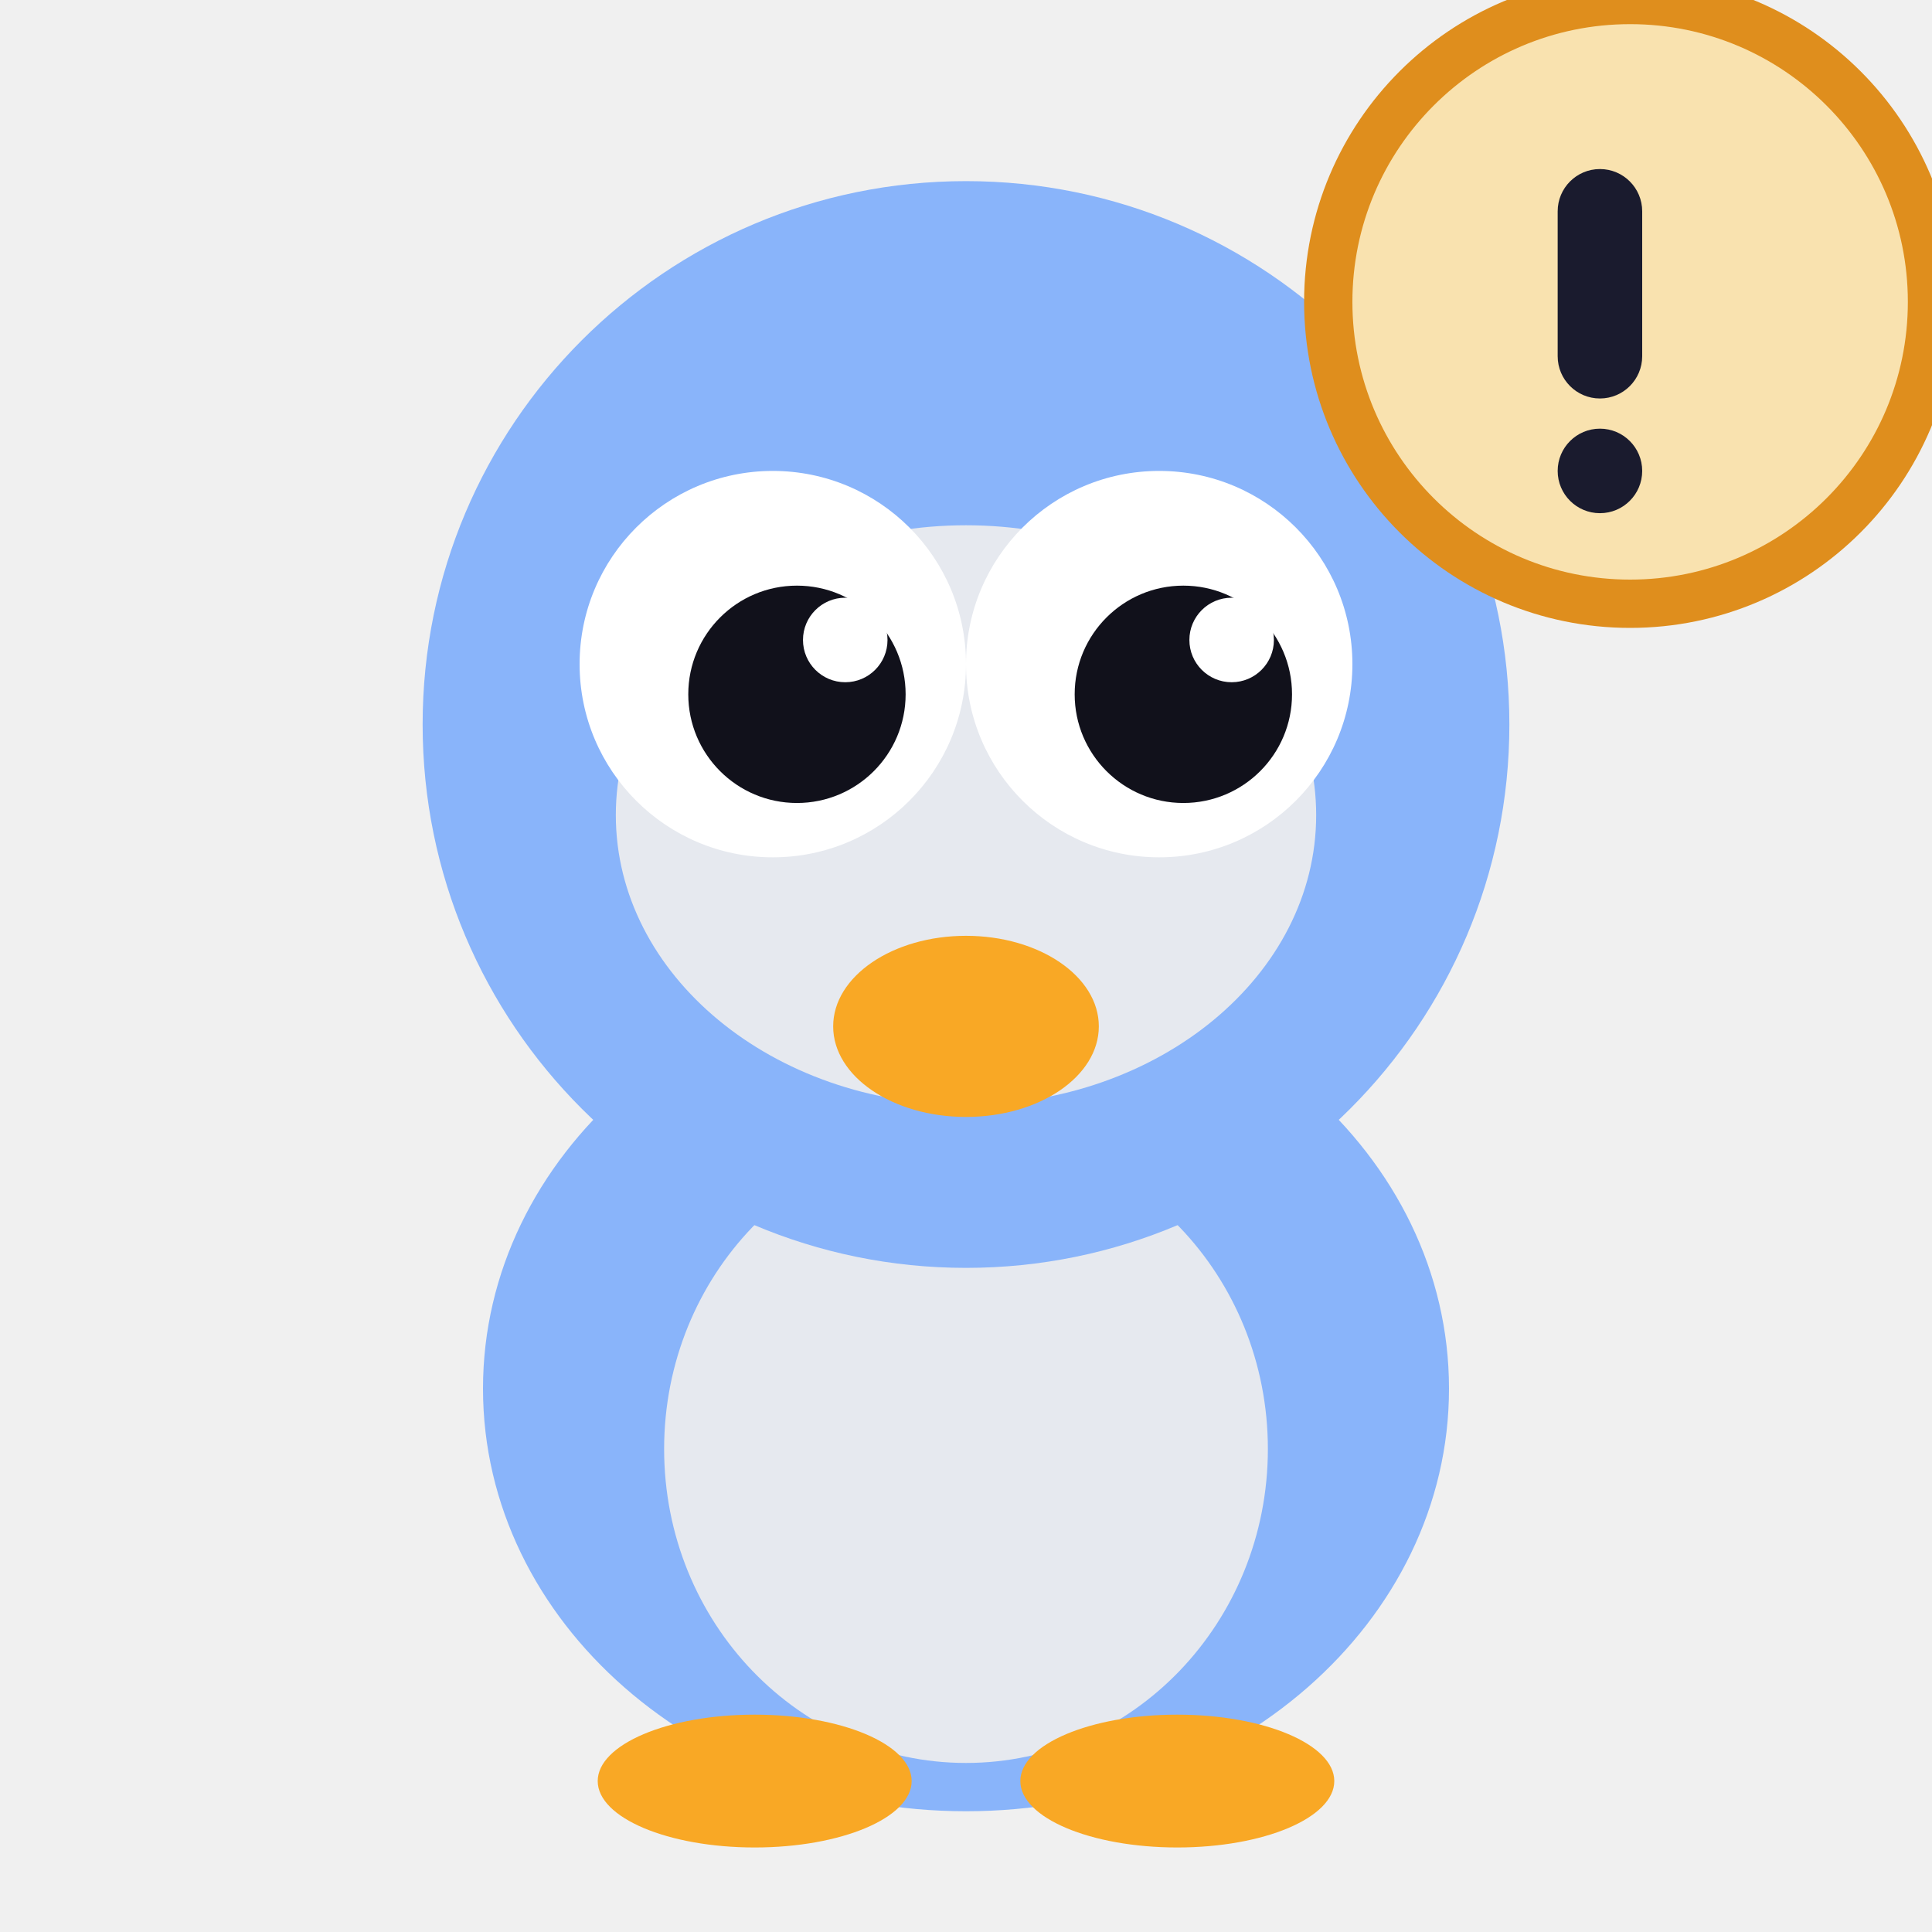
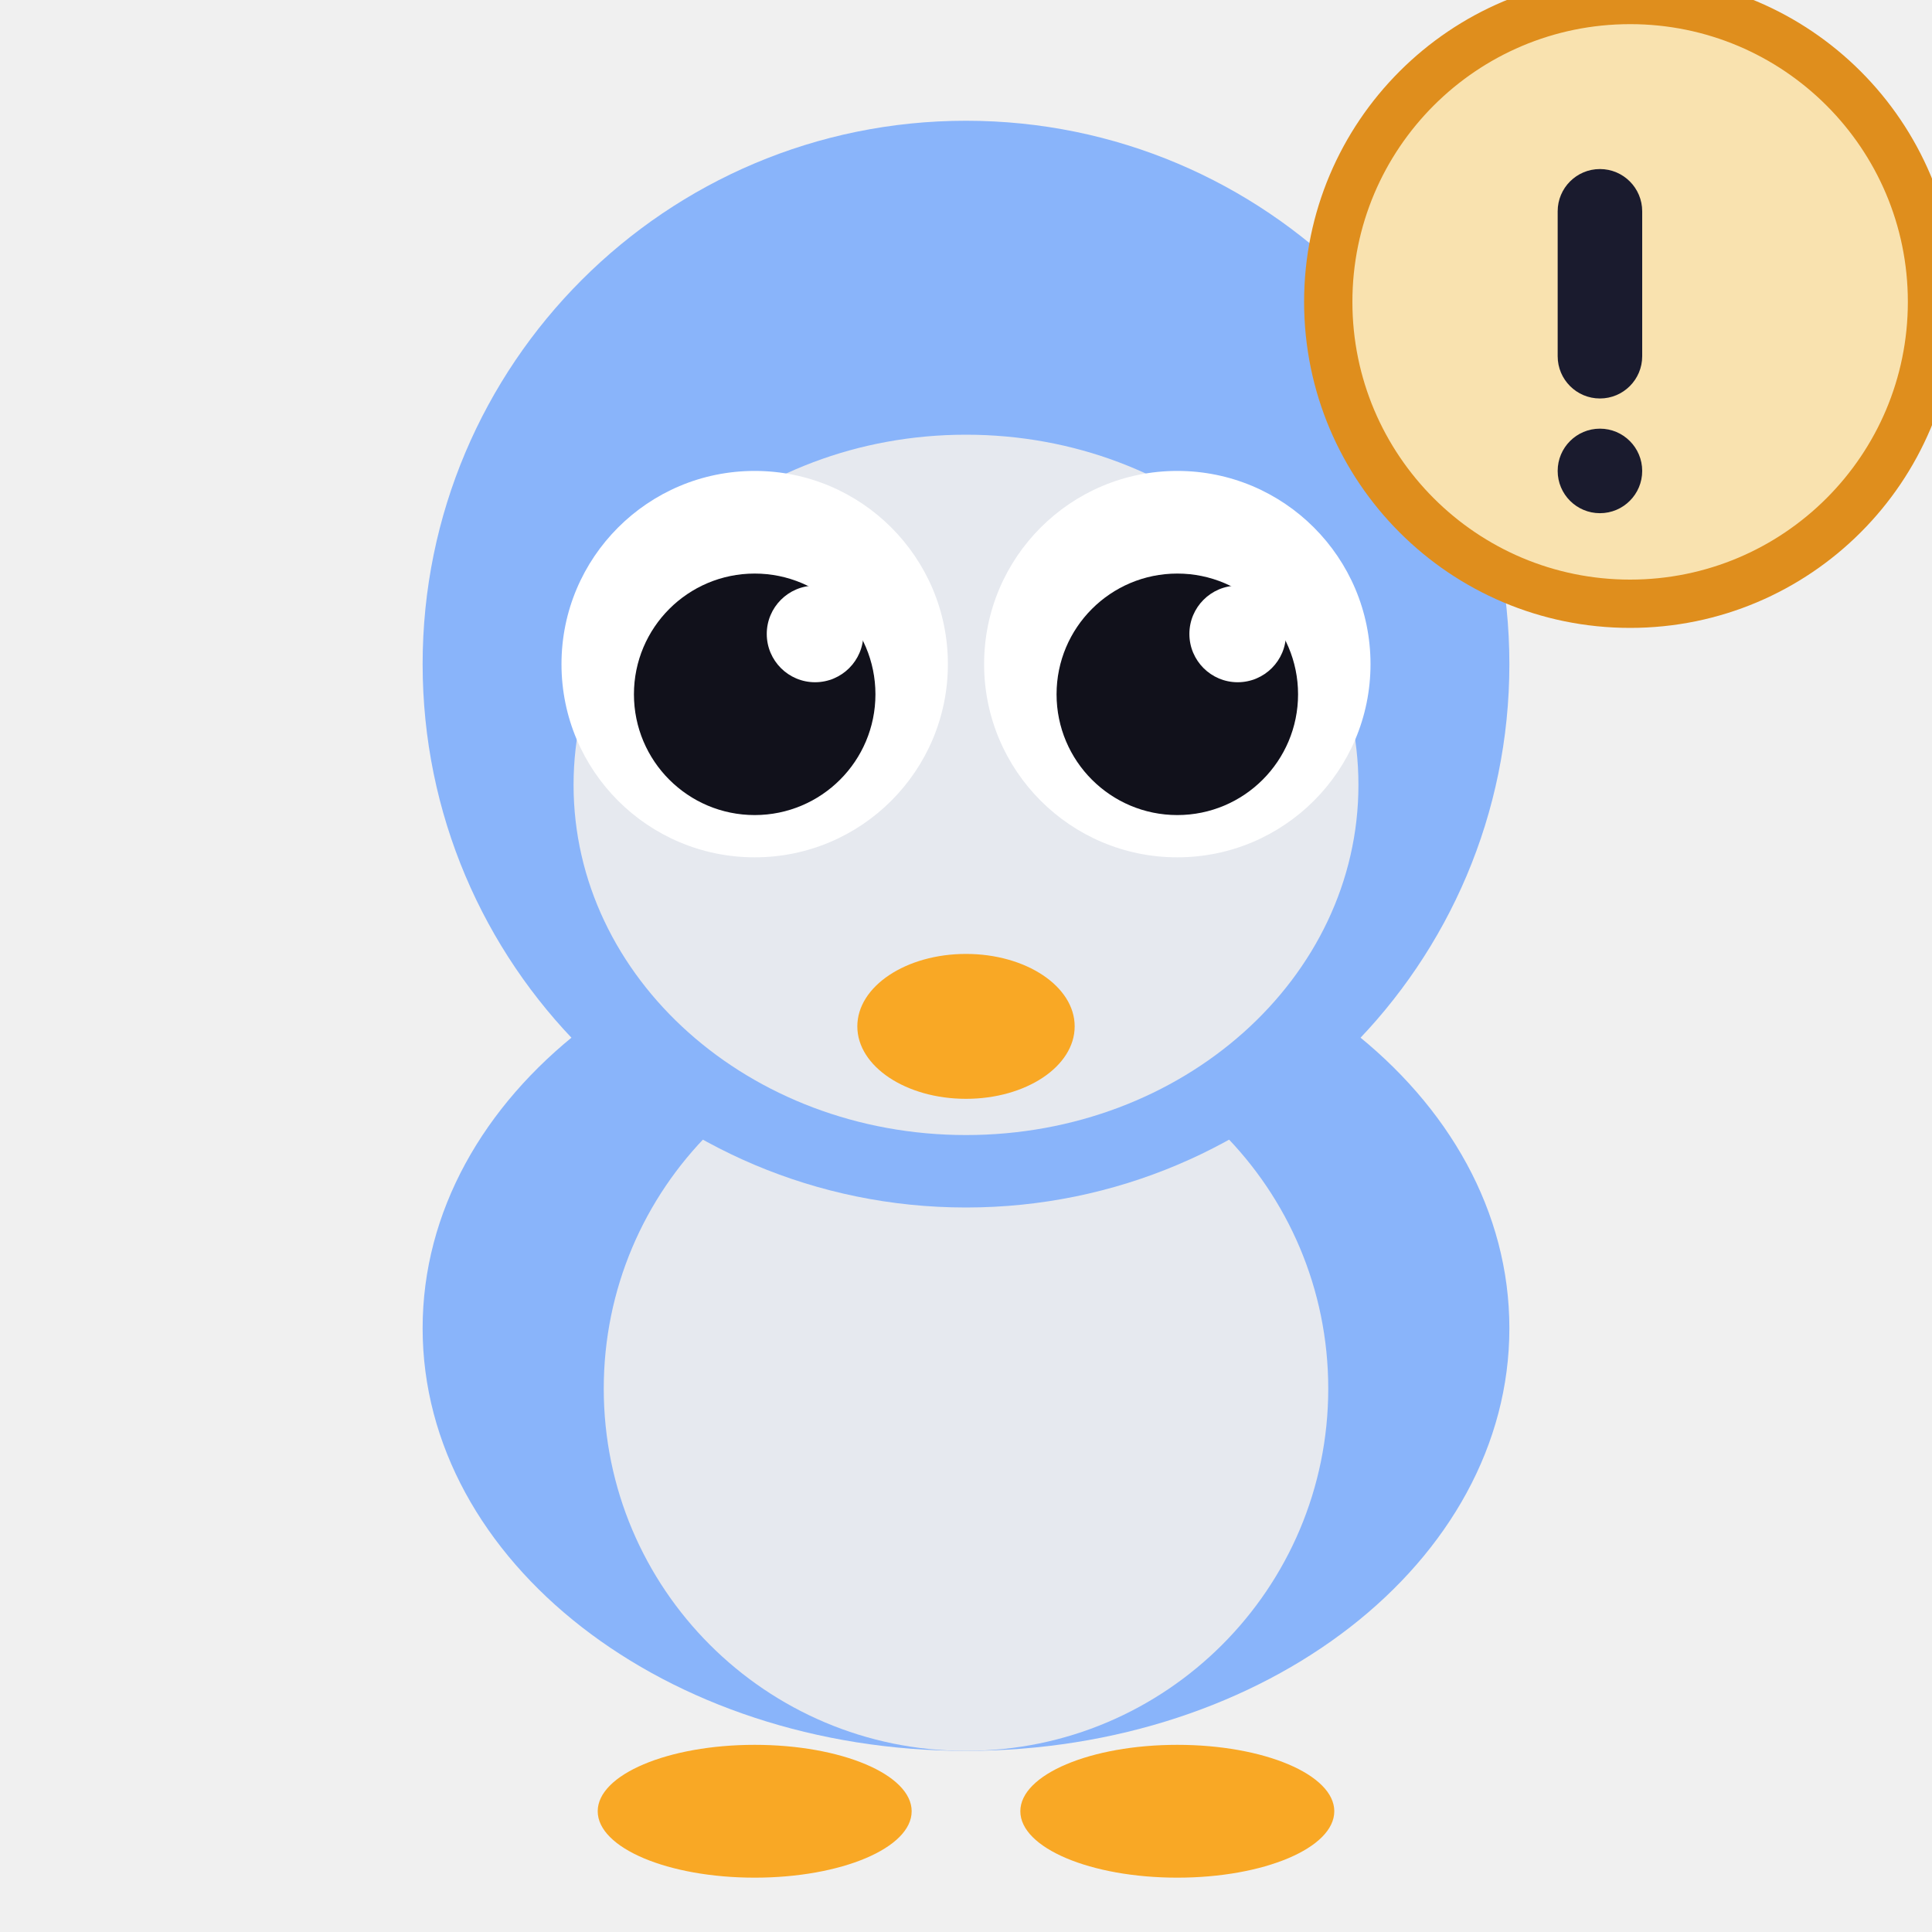
<svg xmlns="http://www.w3.org/2000/svg" viewBox="0 0 32 32">
-   <ellipse cx="16" cy="23" rx="8" ry="7" fill="#89b4fa" />
-   <ellipse cx="16" cy="24" rx="5" ry="5.2" fill="#e6e9ef" />
-   <circle cx="16" cy="12" r="9" fill="#89b4fa" />
-   <ellipse cx="16" cy="13.5" rx="5.8" ry="4.8" fill="#e6e9ef" />
-   <circle cx="12.8" cy="11" r="3.2" fill="white" />
-   <circle cx="19.2" cy="11" r="3.2" fill="white" />
-   <circle cx="13.2" cy="11.5" r="1.8" fill="#11111b" />
-   <circle cx="19.6" cy="11.5" r="1.8" fill="#11111b" />
-   <circle cx="14.0" cy="10.6" r="0.7" fill="white" />
-   <circle cx="20.4" cy="10.6" r="0.7" fill="white" />
-   <ellipse cx="16" cy="17" rx="2.2" ry="1.5" fill="#f9a825" />
-   <ellipse cx="12.5" cy="29.5" rx="2.6" ry="1.1" fill="#f9a825" />
-   <ellipse cx="19.5" cy="29.5" rx="2.6" ry="1.1" fill="#f9a825" />
+   <ellipse cx="16" cy="22" rx="9" ry="7" fill="#89b4fa" />
+   <ellipse cx="16" cy="23" rx="6" ry="6" fill="#e6e9ef" />
+   <circle cx="16" cy="11" r="9" fill="#89b4fa" />
+   <ellipse cx="16" cy="13" rx="6.5" ry="5.8" fill="#e6e9ef" />
+   <circle cx="12.5" cy="11" r="3.2" fill="white" />
+   <circle cx="19.5" cy="11" r="3.2" fill="white" />
+   <circle cx="12.5" cy="11.5" r="2" fill="#11111b" />
+   <circle cx="19.5" cy="11.5" r="2" fill="#11111b" />
+   <circle cx="13.5" cy="10.5" r="0.8" fill="white" />
+   <circle cx="20.5" cy="10.5" r="0.8" fill="white" />
+   <ellipse cx="16" cy="17" rx="1.8" ry="1.2" fill="#f9a825" />
+   <ellipse cx="12.5" cy="30" rx="2.6" ry="1.1" fill="#f9a825" />
+   <ellipse cx="19.5" cy="30" rx="2.6" ry="1.1" fill="#f9a825" />
  <circle cx="27" cy="5" r="5" fill="#f9e2af" stroke="#df8e1d" stroke-width="0.8" />
  <rect x="25.8" y="2.8" width="1.4" height="3.8" rx="0.7" fill="#1a1b2e" />
  <circle cx="26.5" cy="7.8" r="0.7" fill="#1a1b2e" />
</svg>
